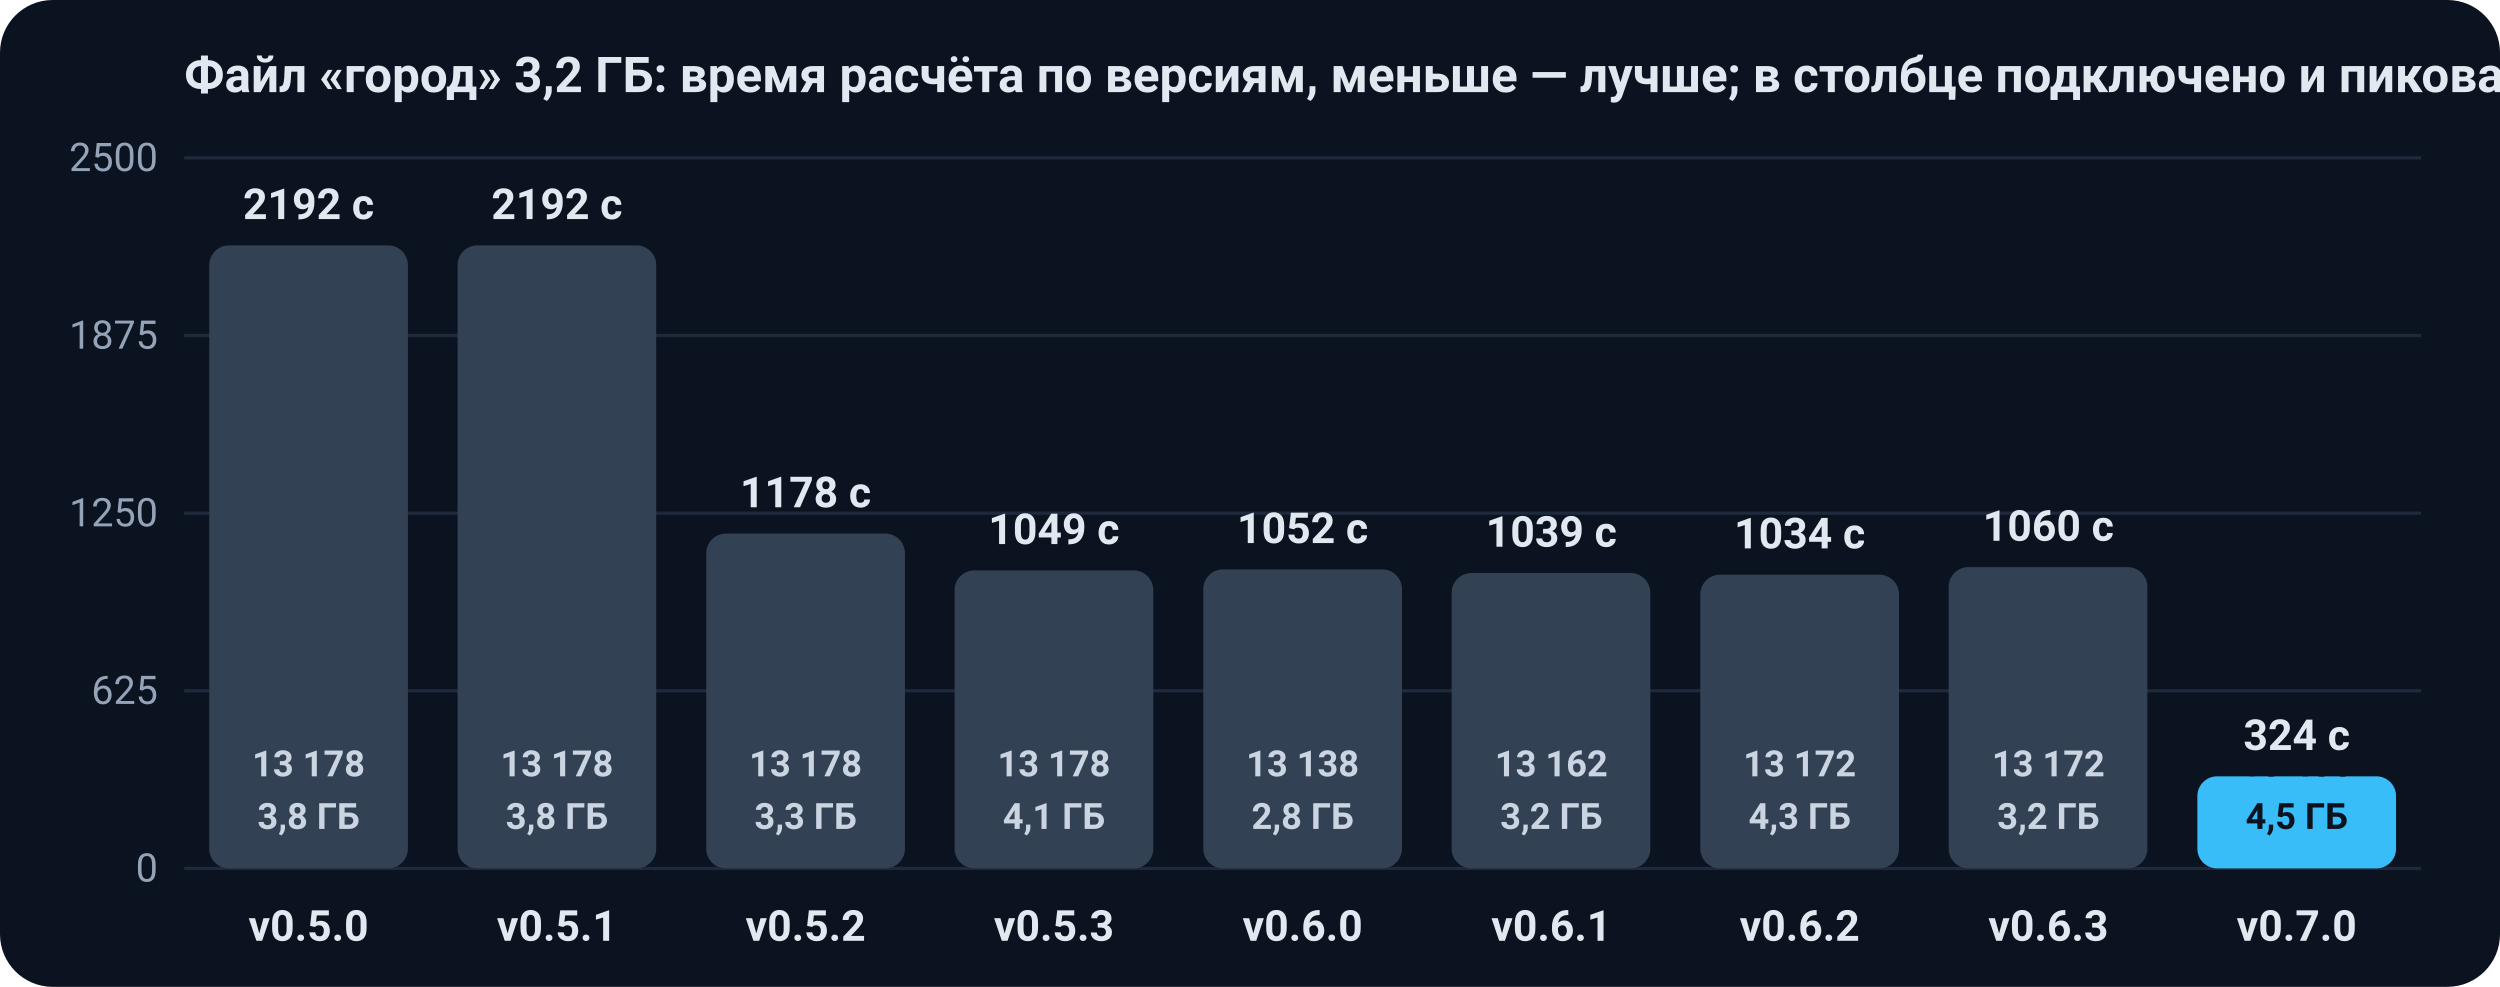
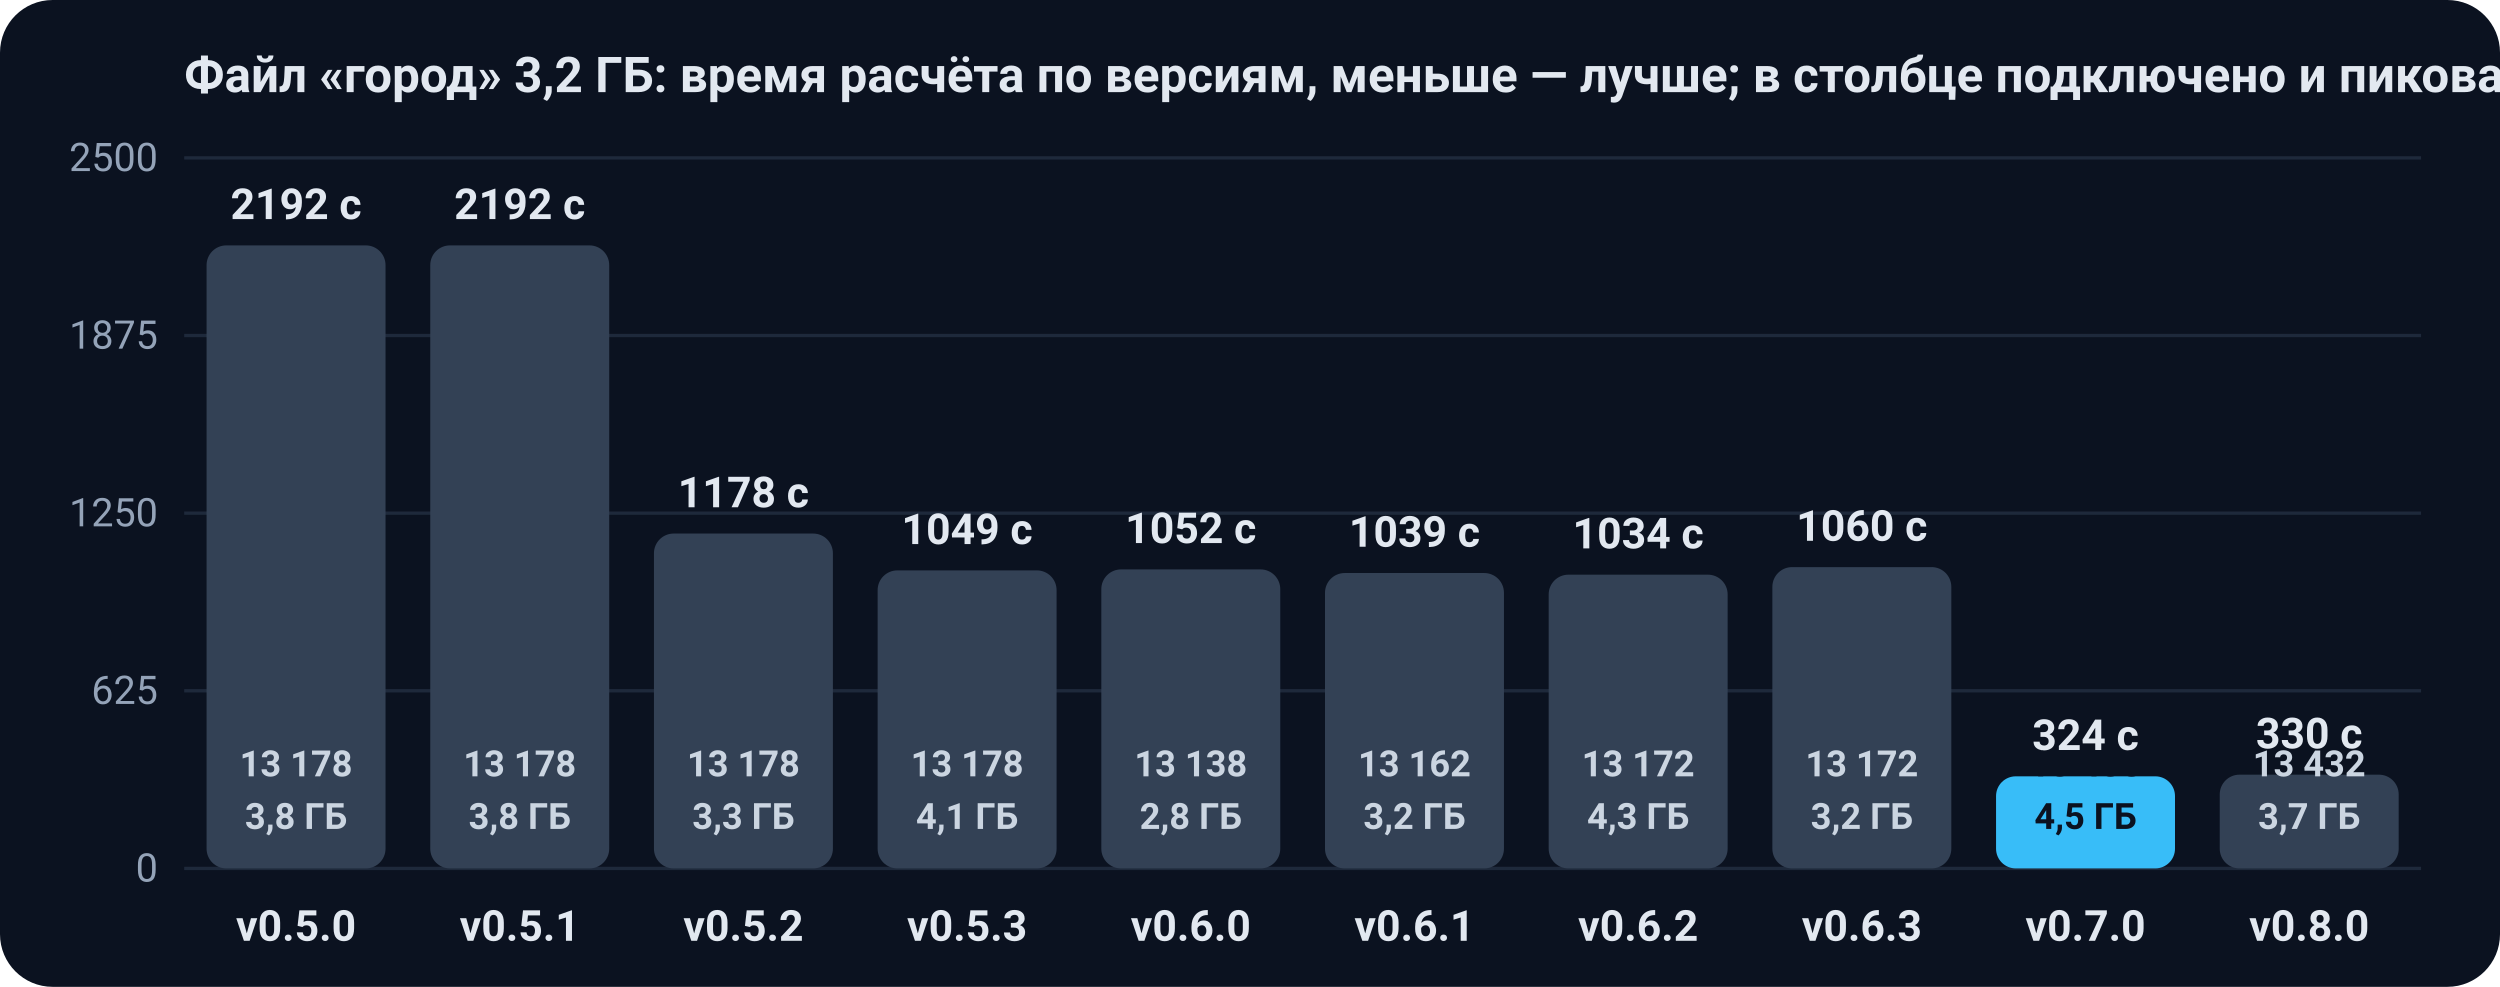
<svg xmlns="http://www.w3.org/2000/svg" viewBox="0 0 760 300" width="760" height="300" role="img" aria-label="Время расчёта файла «город» по версиям с правил 18.09.2026">
  <style>.a{font:12px -apple-system,Segoe UI,Roboto,Helvetica,Arial,sans-serif;fill:#94a3b8}.l{font:600 13px -apple-system,Segoe UI,Roboto,Helvetica,Arial,sans-serif;fill:#e2e8f0}.v{font:600 13px -apple-system,Segoe UI,Roboto,Helvetica,Arial,sans-serif;fill:#e2e8f0}.i{font:600 11px -apple-system,Segoe UI,Roboto,Helvetica,Arial,sans-serif}.h{font:600 15px -apple-system,Segoe UI,Roboto,Helvetica,Arial,sans-serif;fill:#e2e8f0}</style>
  <rect width="760" height="300" rx="16" fill="#0b1220" />
  <text x="56" y="28" class="h">Файл «город» 3,2 ГБ: время расчёта по версиям, меньше — лучше; в столбце подключено и пиковая память</text>
  <line x1="56" y1="48.0" x2="736" y2="48.0" stroke="#1e293b" />
  <text x="48" y="52.0" class="a" text-anchor="end">2500</text>
  <line x1="56" y1="102.0" x2="736" y2="102.0" stroke="#1e293b" />
  <text x="48" y="106.0" class="a" text-anchor="end">1875</text>
  <line x1="56" y1="156.0" x2="736" y2="156.0" stroke="#1e293b" />
  <text x="48" y="160.0" class="a" text-anchor="end">1250</text>
  <line x1="56" y1="210.0" x2="736" y2="210.0" stroke="#1e293b" />
  <text x="48" y="214.0" class="a" text-anchor="end">625</text>
  <line x1="56" y1="264.0" x2="736" y2="264.0" stroke="#1e293b" />
  <text x="48" y="268.0" class="a" text-anchor="end">0</text>
-   <rect x="63.6" y="74.6" width="60.4" height="189.4" rx="6" fill="#334155" />
-   <text x="93.8" y="66.6" class="v" text-anchor="middle">2192 с</text>
-   <text x="93.8" y="236.0" class="i" fill="#cbd5e1" text-anchor="middle">13 178</text>
-   <text x="93.8" y="252.0" class="i" fill="#cbd5e1" text-anchor="middle">3,8 ГБ</text>
-   <text x="93.8" y="286.0" class="l" text-anchor="middle">v0.5.0</text>
-   <rect x="139.1" y="74.6" width="60.4" height="189.4" rx="6" fill="#334155" />
-   <text x="169.3" y="66.6" class="v" text-anchor="middle">2192 с</text>
-   <text x="169.3" y="236.0" class="i" fill="#cbd5e1" text-anchor="middle">13 178</text>
-   <text x="169.3" y="252.0" class="i" fill="#cbd5e1" text-anchor="middle">3,8 ГБ</text>
-   <text x="169.3" y="286.0" class="l" text-anchor="middle">v0.5.1</text>
-   <rect x="214.7" y="162.2" width="60.4" height="101.8" rx="6" fill="#334155" />
-   <text x="244.9" y="154.2" class="v" text-anchor="middle">1178 с</text>
-   <text x="244.9" y="236.0" class="i" fill="#cbd5e1" text-anchor="middle">13 178</text>
-   <text x="244.9" y="252.0" class="i" fill="#cbd5e1" text-anchor="middle">3,3 ГБ</text>
-   <text x="244.9" y="286.0" class="l" text-anchor="middle">v0.5.2</text>
-   <rect x="290.2" y="173.4" width="60.4" height="90.6" rx="6" fill="#334155" />
-   <text x="320.4" y="165.4" class="v" text-anchor="middle">1049 с</text>
-   <text x="320.4" y="236.0" class="i" fill="#cbd5e1" text-anchor="middle">13 178</text>
-   <text x="320.4" y="252.0" class="i" fill="#cbd5e1" text-anchor="middle">4,1 ГБ</text>
-   <text x="320.4" y="286.0" class="l" text-anchor="middle">v0.5.3</text>
-   <rect x="365.8" y="173.1" width="60.4" height="90.9" rx="6" fill="#334155" />
-   <text x="396.0" y="165.1" class="v" text-anchor="middle">1052 с</text>
-   <text x="396.0" y="236.0" class="i" fill="#cbd5e1" text-anchor="middle">13 138</text>
-   <text x="396.0" y="252.0" class="i" fill="#cbd5e1" text-anchor="middle">2,8 ГБ</text>
-   <text x="396.0" y="286.0" class="l" text-anchor="middle">v0.6.0</text>
-   <rect x="441.3" y="174.2" width="60.4" height="89.8" rx="6" fill="#334155" />
-   <text x="471.6" y="166.2" class="v" text-anchor="middle">1039 с</text>
-   <text x="471.6" y="236.0" class="i" fill="#cbd5e1" text-anchor="middle">13 162</text>
-   <text x="471.6" y="252.0" class="i" fill="#cbd5e1" text-anchor="middle">3,2 ГБ</text>
-   <text x="471.6" y="286.0" class="l" text-anchor="middle">v0.6.1</text>
-   <rect x="516.9" y="174.7" width="60.4" height="89.3" rx="6" fill="#334155" />
-   <text x="547.1" y="166.7" class="v" text-anchor="middle">1034 с</text>
-   <text x="547.1" y="236.0" class="i" fill="#cbd5e1" text-anchor="middle">13 172</text>
-   <text x="547.1" y="252.0" class="i" fill="#cbd5e1" text-anchor="middle">4,3 ГБ</text>
-   <text x="547.1" y="286.0" class="l" text-anchor="middle">v0.6.2</text>
-   <rect x="592.4" y="172.4" width="60.4" height="91.6" rx="6" fill="#334155" />
-   <text x="622.7" y="164.4" class="v" text-anchor="middle">1060 с</text>
-   <text x="622.7" y="236.0" class="i" fill="#cbd5e1" text-anchor="middle">13 172</text>
-   <text x="622.7" y="252.0" class="i" fill="#cbd5e1" text-anchor="middle">3,2 ГБ</text>
-   <text x="622.7" y="286.0" class="l" text-anchor="middle">v0.6.3</text>
-   <rect x="668.0" y="236.0" width="60.4" height="28.0" rx="6" fill="#38bdf8" />
-   <text x="698.2" y="228.0" class="v" text-anchor="middle">324 с</text>
-   <text x="698.2" y="236.0" class="i" fill="#0b1220" text-anchor="middle">13 438</text>
-   <text x="698.2" y="252.0" class="i" fill="#0b1220" text-anchor="middle">4,5 ГБ</text>
-   <text x="698.2" y="286.0" class="l" text-anchor="middle">v0.7.0</text>
+   <rect x="62.8" y="74.6" width="54.4" height="189.4" rx="6" fill="#334155" />
+   <text x="90.0" y="66.6" class="v" text-anchor="middle">2192 с</text>
+   <text x="90.0" y="236.0" class="i" fill="#cbd5e1" text-anchor="middle">13 178</text>
+   <text x="90.0" y="252.0" class="i" fill="#cbd5e1" text-anchor="middle">3,8 ГБ</text>
+   <text x="90.0" y="286.0" class="l" text-anchor="middle">v0.5.0</text>
+   <rect x="130.8" y="74.6" width="54.4" height="189.4" rx="6" fill="#334155" />
+   <text x="158.0" y="66.6" class="v" text-anchor="middle">2192 с</text>
+   <text x="158.0" y="236.0" class="i" fill="#cbd5e1" text-anchor="middle">13 178</text>
+   <text x="158.0" y="252.0" class="i" fill="#cbd5e1" text-anchor="middle">3,8 ГБ</text>
+   <text x="158.0" y="286.0" class="l" text-anchor="middle">v0.5.1</text>
+   <rect x="198.8" y="162.2" width="54.4" height="101.8" rx="6" fill="#334155" />
+   <text x="226.0" y="154.2" class="v" text-anchor="middle">1178 с</text>
+   <text x="226.0" y="236.0" class="i" fill="#cbd5e1" text-anchor="middle">13 178</text>
+   <text x="226.0" y="252.0" class="i" fill="#cbd5e1" text-anchor="middle">3,3 ГБ</text>
+   <text x="226.0" y="286.0" class="l" text-anchor="middle">v0.5.2</text>
+   <rect x="266.8" y="173.4" width="54.4" height="90.6" rx="6" fill="#334155" />
+   <text x="294.0" y="165.4" class="v" text-anchor="middle">1049 с</text>
+   <text x="294.0" y="236.0" class="i" fill="#cbd5e1" text-anchor="middle">13 178</text>
+   <text x="294.0" y="252.0" class="i" fill="#cbd5e1" text-anchor="middle">4,1 ГБ</text>
+   <text x="294.0" y="286.0" class="l" text-anchor="middle">v0.5.3</text>
+   <rect x="334.8" y="173.1" width="54.4" height="90.9" rx="6" fill="#334155" />
+   <text x="362.0" y="165.1" class="v" text-anchor="middle">1052 с</text>
+   <text x="362.0" y="236.0" class="i" fill="#cbd5e1" text-anchor="middle">13 138</text>
+   <text x="362.0" y="252.0" class="i" fill="#cbd5e1" text-anchor="middle">2,8 ГБ</text>
+   <text x="362.0" y="286.0" class="l" text-anchor="middle">v0.6.0</text>
+   <rect x="402.8" y="174.2" width="54.4" height="89.8" rx="6" fill="#334155" />
+   <text x="430.0" y="166.2" class="v" text-anchor="middle">1039 с</text>
+   <text x="430.0" y="236.0" class="i" fill="#cbd5e1" text-anchor="middle">13 162</text>
+   <text x="430.0" y="252.0" class="i" fill="#cbd5e1" text-anchor="middle">3,2 ГБ</text>
+   <text x="430.0" y="286.0" class="l" text-anchor="middle">v0.6.1</text>
+   <rect x="470.8" y="174.7" width="54.4" height="89.3" rx="6" fill="#334155" />
+   <text x="498.0" y="166.7" class="v" text-anchor="middle">1034 с</text>
+   <text x="498.0" y="236.0" class="i" fill="#cbd5e1" text-anchor="middle">13 172</text>
+   <text x="498.0" y="252.0" class="i" fill="#cbd5e1" text-anchor="middle">4,3 ГБ</text>
+   <text x="498.0" y="286.0" class="l" text-anchor="middle">v0.6.2</text>
+   <rect x="538.8" y="172.4" width="54.4" height="91.6" rx="6" fill="#334155" />
+   <text x="566.0" y="164.4" class="v" text-anchor="middle">1060 с</text>
+   <text x="566.0" y="236.0" class="i" fill="#cbd5e1" text-anchor="middle">13 172</text>
+   <text x="566.0" y="252.0" class="i" fill="#cbd5e1" text-anchor="middle">3,2 ГБ</text>
+   <text x="566.0" y="286.0" class="l" text-anchor="middle">v0.6.3</text>
+   <rect x="606.8" y="236.0" width="54.4" height="28.0" rx="6" fill="#38bdf8" />
+   <text x="634.0" y="228.0" class="v" text-anchor="middle">324 с</text>
+   <text x="634.0" y="236.0" class="i" fill="#0b1220" text-anchor="middle">13 438</text>
+   <text x="634.0" y="252.0" class="i" fill="#0b1220" text-anchor="middle">4,5 ГБ</text>
+   <text x="634.0" y="286.0" class="l" text-anchor="middle">v0.7.0</text>
+   <rect x="674.8" y="235.5" width="54.4" height="28.5" rx="6" fill="#334155" />
+   <text x="702.0" y="227.5" class="v" text-anchor="middle">330 с</text>
+   <text x="702.0" y="236.0" class="i" fill="#cbd5e1" text-anchor="middle">13 432</text>
+   <text x="702.0" y="252.0" class="i" fill="#cbd5e1" text-anchor="middle">3,7 ГБ</text>
+   <text x="702.0" y="286.0" class="l" text-anchor="middle">v0.8.0</text>
</svg>
